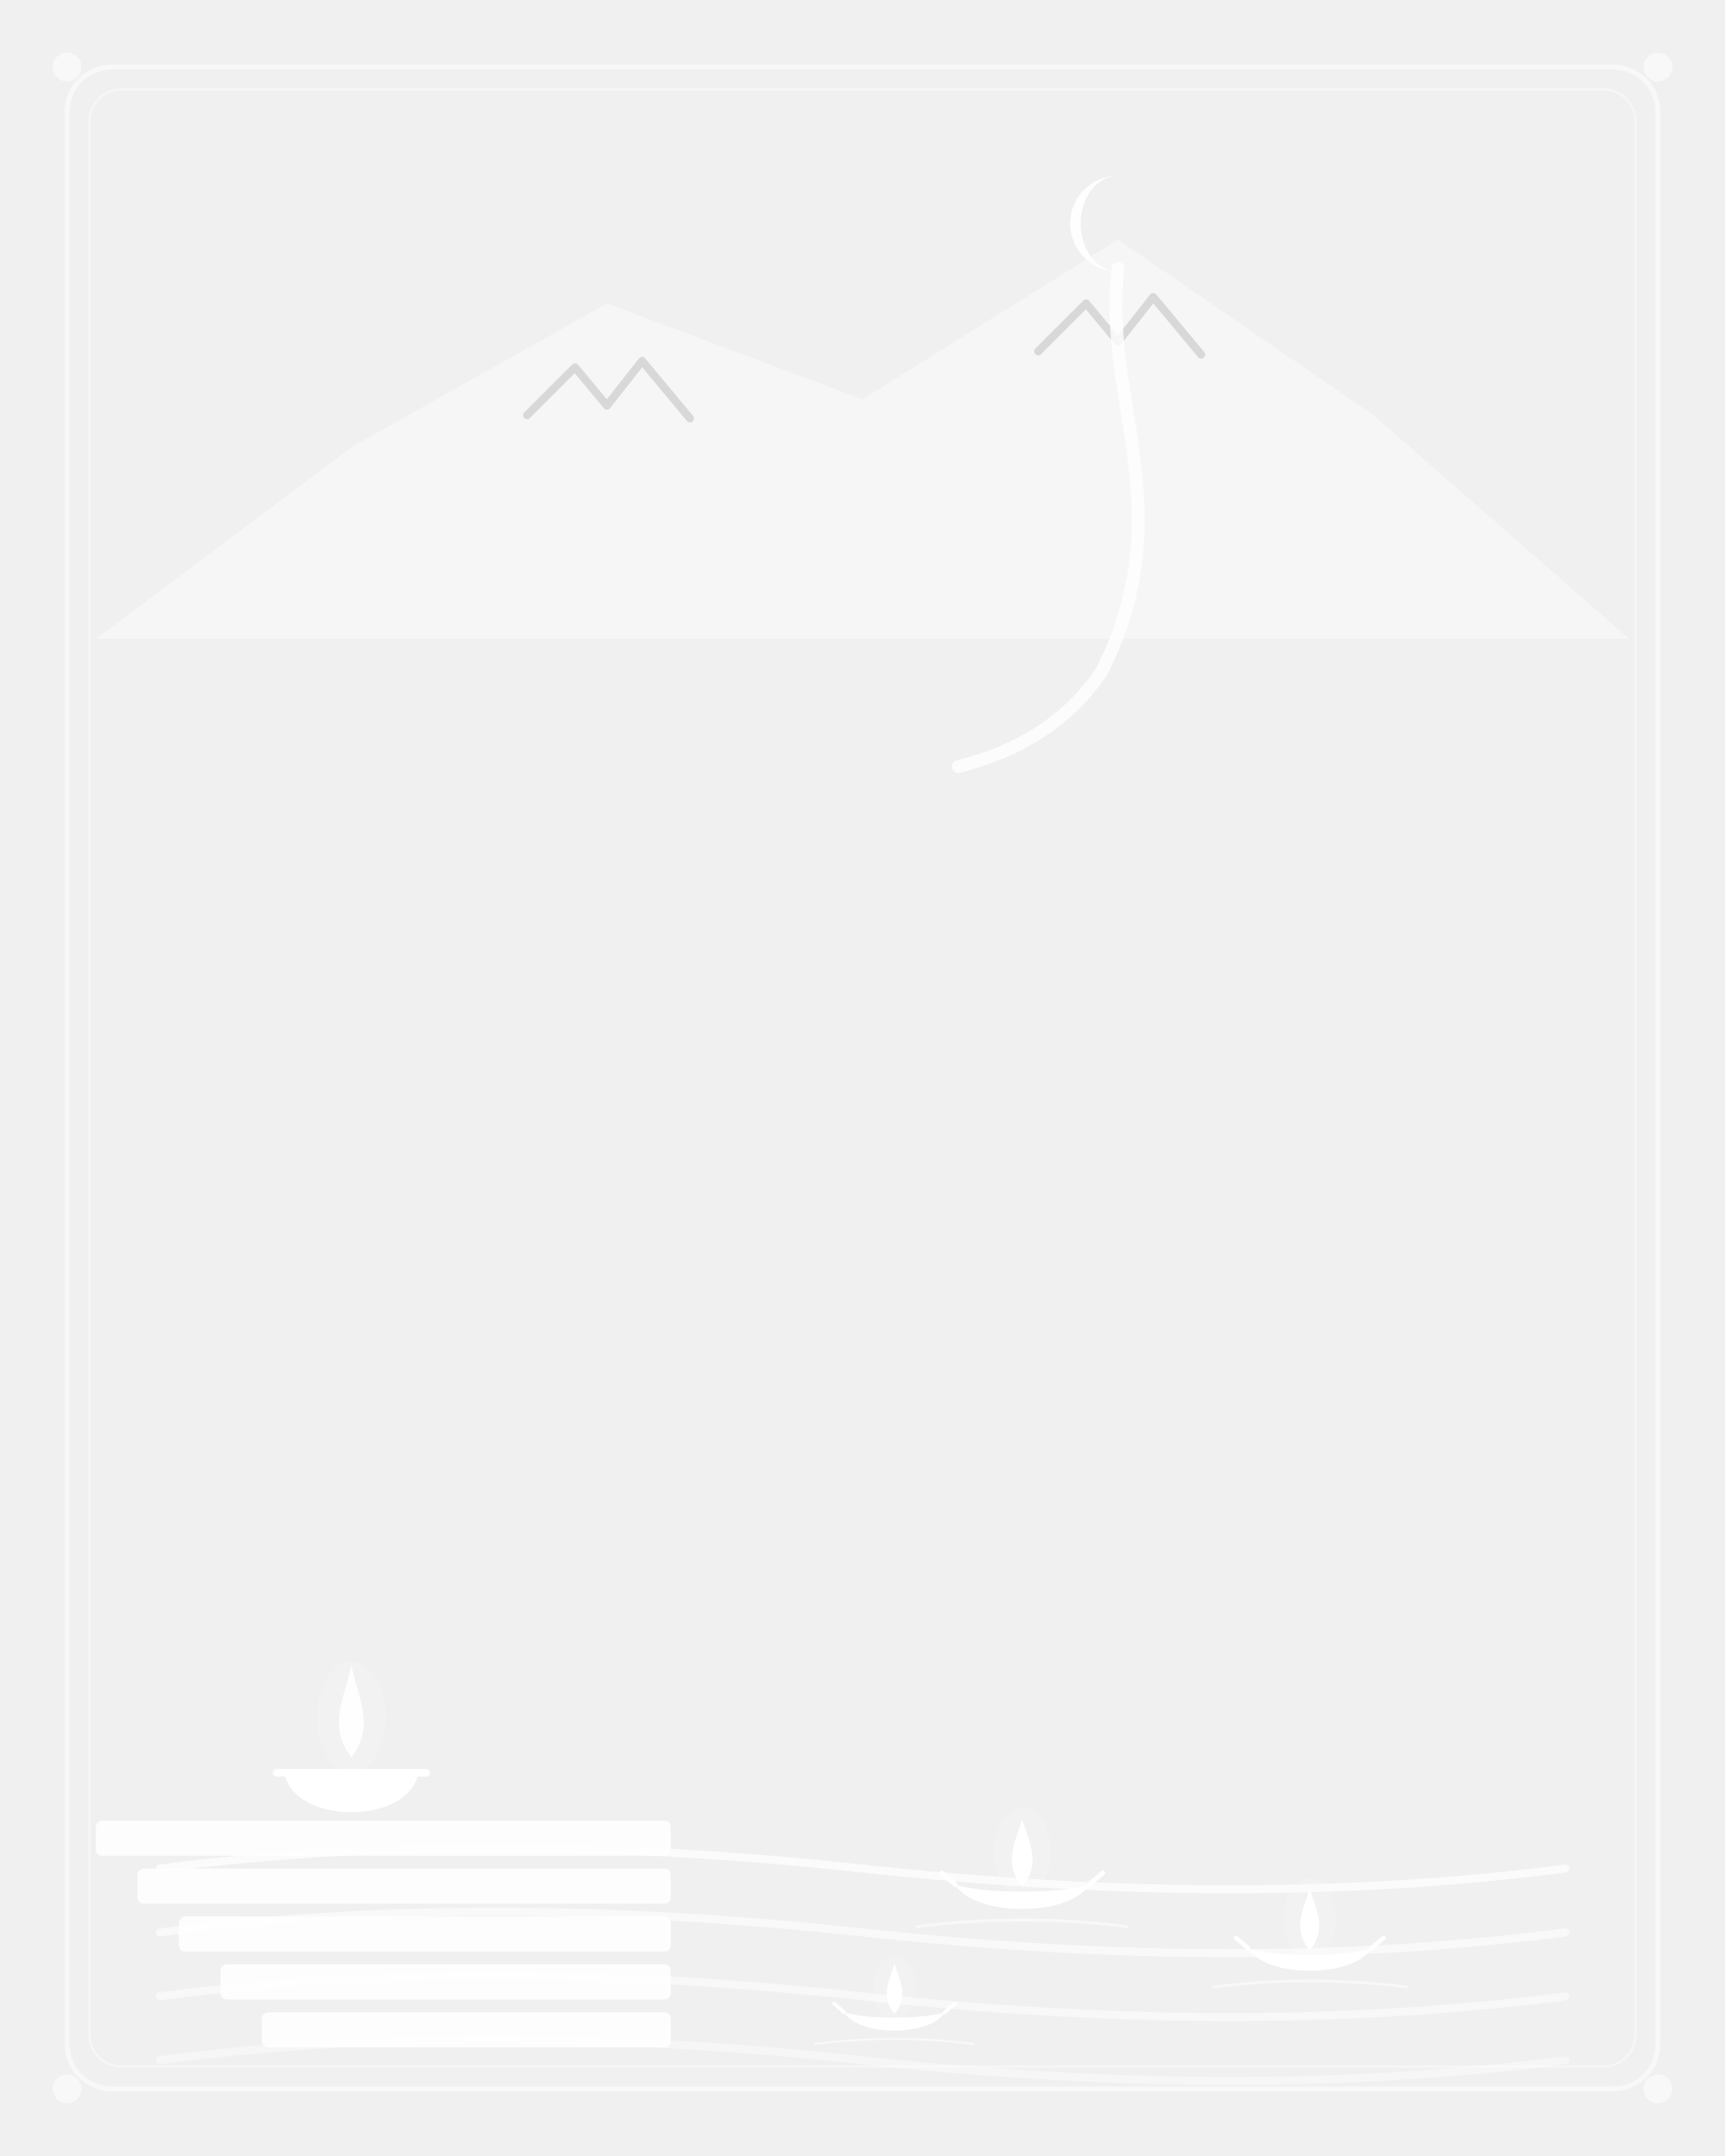
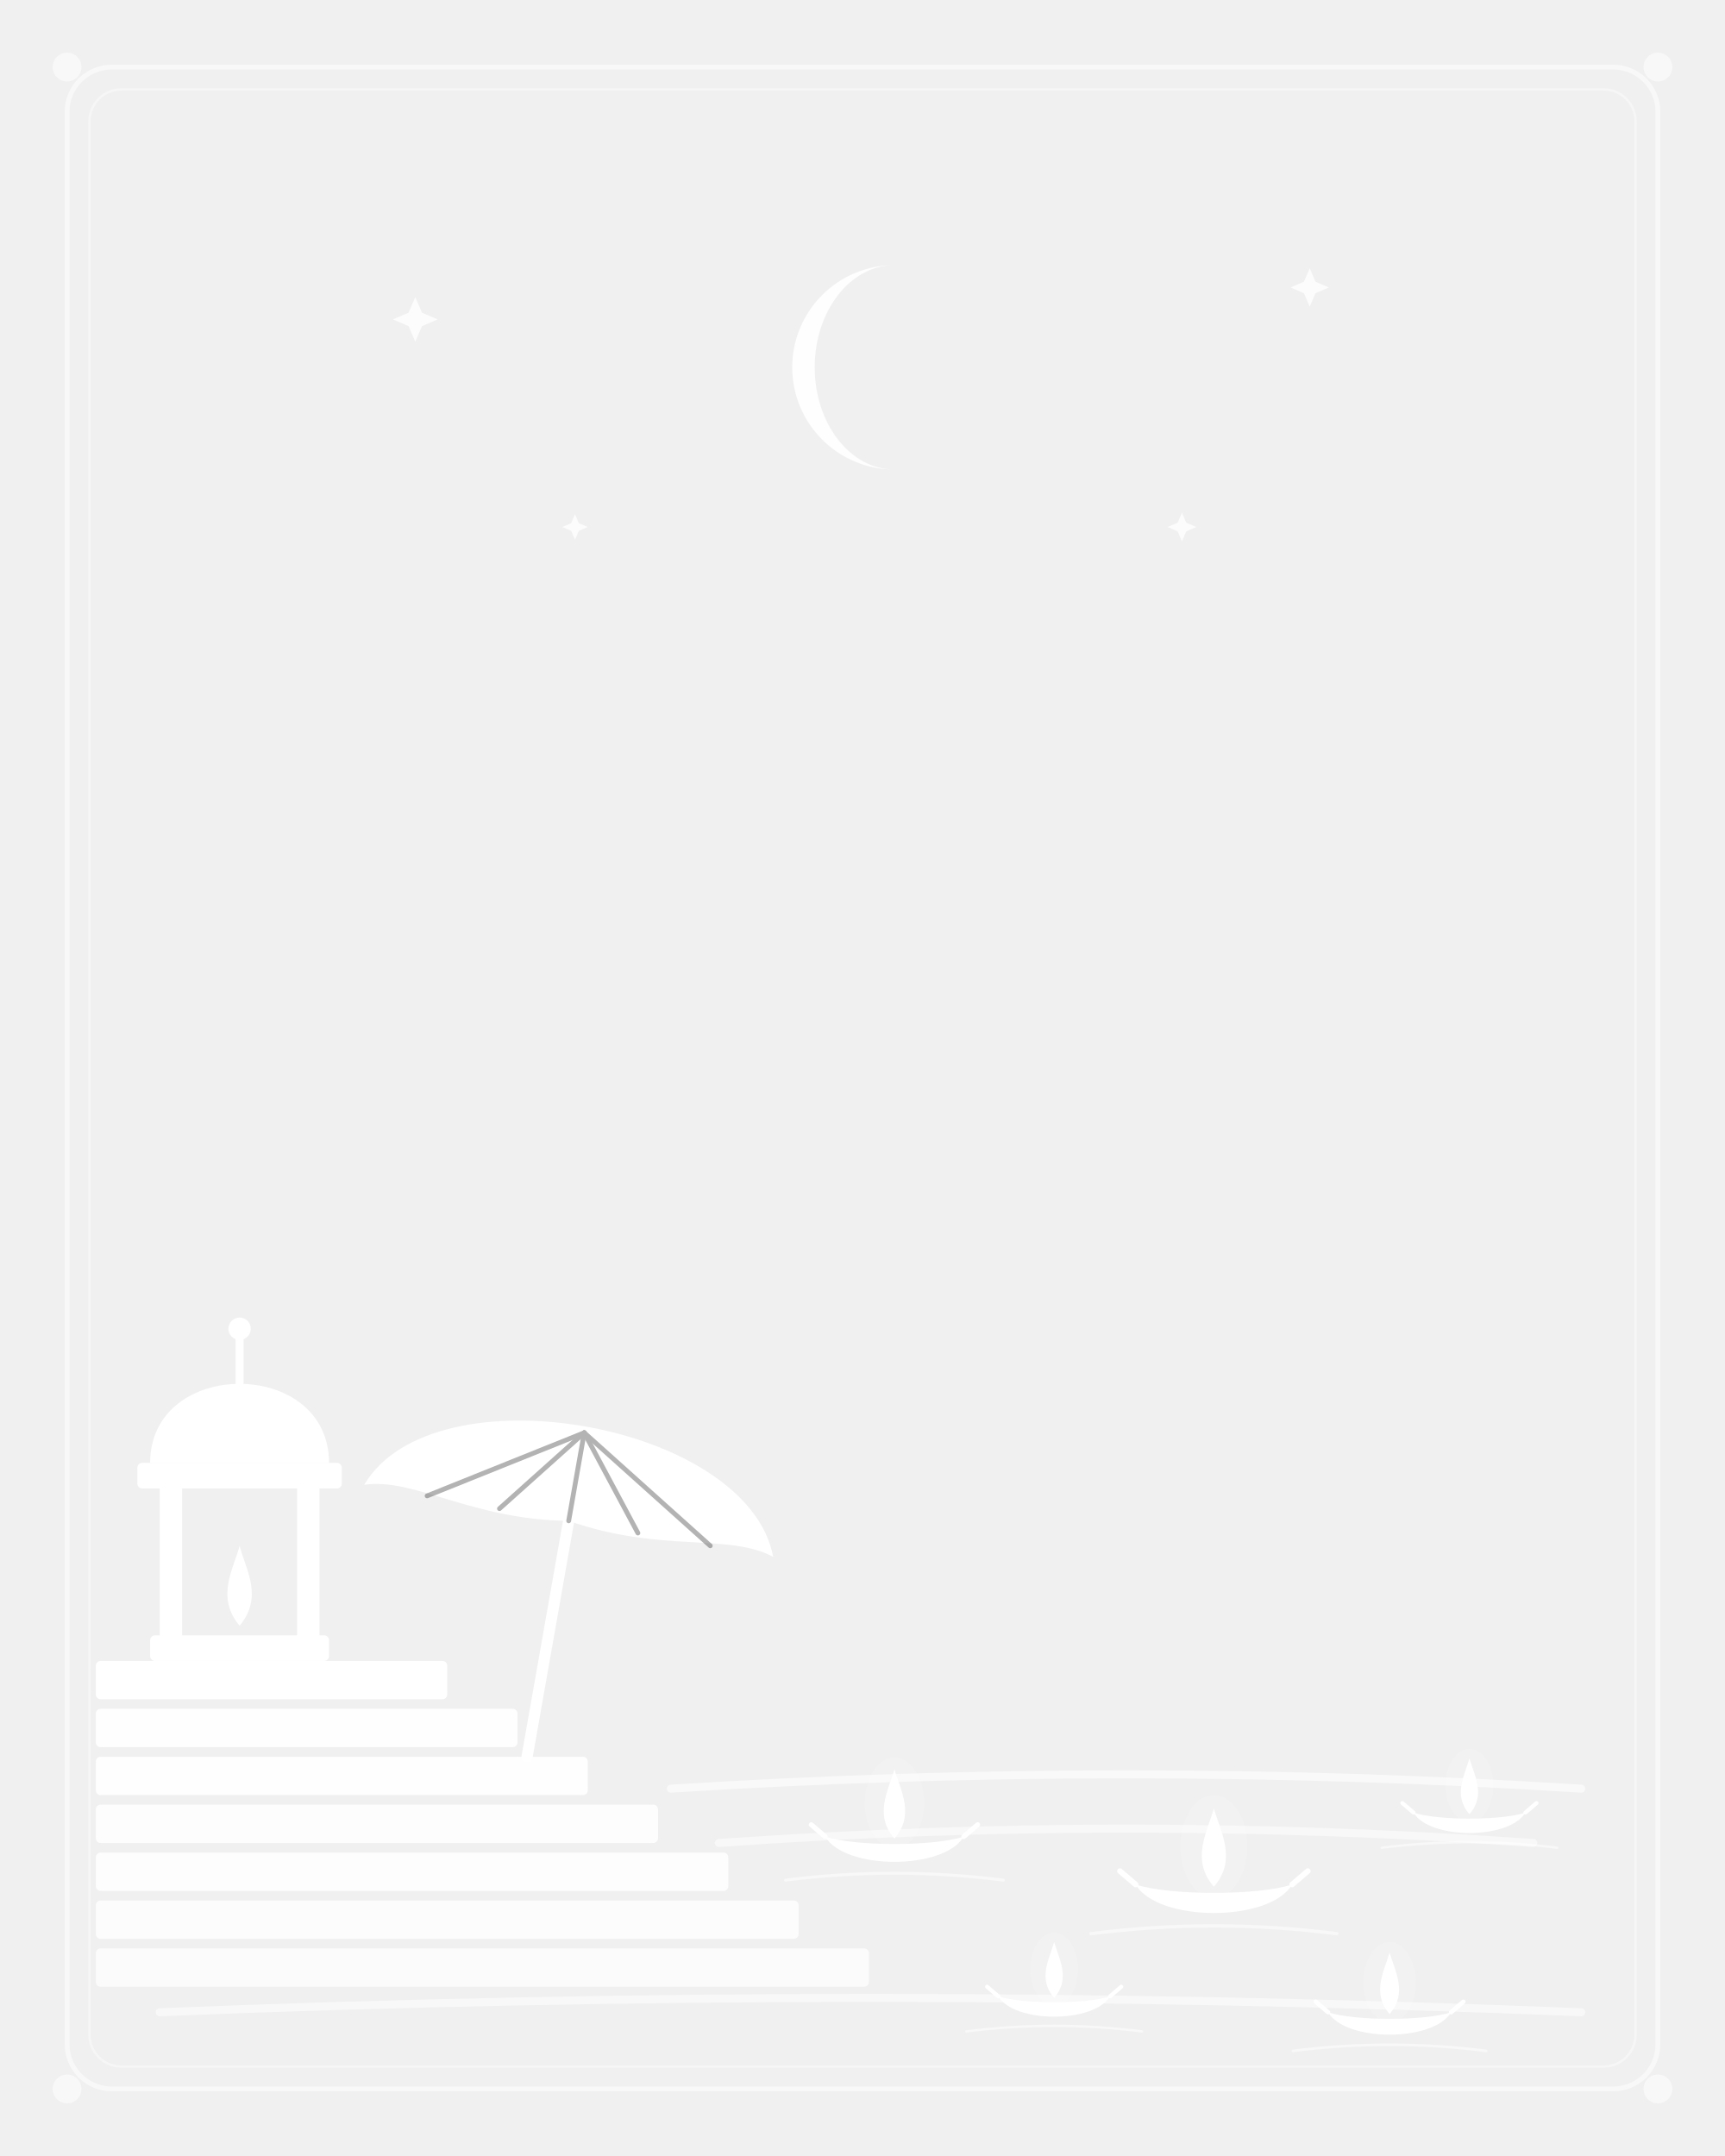
<svg xmlns="http://www.w3.org/2000/svg" viewBox="0 0 1080 1350" width="1080" height="1350">
  <g fill="#fff" stroke="#fff" stroke-linecap="round" stroke-linejoin="round">
    <rect x="42" y="42" width="996" height="1266" rx="28" fill="none" stroke-width="3" stroke-opacity="0.55" />
    <rect x="56" y="56" width="968" height="1238" rx="20" fill="none" stroke-width="1.5" stroke-opacity="0.385" />
    <circle cx="42" cy="42" r="9" stroke="none" fill-opacity="0.55" />
    <circle cx="1038" cy="42" r="9" stroke="none" fill-opacity="0.55" />
    <circle cx="42" cy="1308" r="9" stroke="none" fill-opacity="0.55" />
    <circle cx="1038" cy="1308" r="9" stroke="none" fill-opacity="0.55" />
-     <g opacity="0.4">
-       <path d="M60 400 L220 280 L380 190 L540 250 L700 150 L860 260 L1020 400 Z" stroke="none" fill-opacity="1" />
+     <path d="M560 166 A 64 64 0 1 0 560 294 A 49.92 64 0 1 1 560 166Z" stroke="none" fill-opacity="0.9" />
+     <path d="M260 186 L264.2 195.8 L274 200 L264.2 204.2 L260 214 L255.8 204.2 L246 200 L255.8 195.8Z" stroke="none" fill-opacity="0.8" />
+     <path d="M820 168 L823.6 176.4 L832 180 L823.6 183.6 L820 192 L816.4 183.6 L808 180 L816.4 176.4Z" stroke="none" fill-opacity="0.8" />
+     <path d="M360 322 L362.4 327.6 L368 330 L362.4 332.4 L360 338 L357.6 332.4 L352 330 L357.6 327.6Z" stroke="none" fill-opacity="0.8" />
+     <path d="M740 321 L742.7 327.3 L749 330 L742.7 332.7 L740 339 L737.3 332.7 L731 330 L737.3 327.3Z" stroke="none" fill-opacity="0.8" />
+     <rect x="60" y="1040" width="220" height="24" rx="3" stroke="none" fill-opacity="1.00" />
+     <rect x="60" y="1070" width="264" height="24" rx="3" stroke="none" fill-opacity="0.96" />
+     <rect x="60" y="1100" width="308" height="24" rx="3" stroke="none" fill-opacity="0.92" />
+     <rect x="60" y="1130" width="352" height="24" rx="3" stroke="none" fill-opacity="0.88" />
+     <rect x="60" y="1160" width="396" height="24" rx="3" stroke="none" fill-opacity="0.84" />
+     <rect x="60" y="1190" width="440" height="24" rx="3" stroke="none" fill-opacity="0.80" />
+     <rect x="60" y="1220" width="484" height="24" rx="3" stroke="none" fill-opacity="0.76" />
+     <rect x="94" y="1024" width="112" height="16" rx="3" stroke="none" />
+     <rect x="100" y="930" width="14" height="96" stroke="none" />
+     <rect x="186" y="930" width="14" height="96" stroke="none" />
+     <rect x="86" y="916" width="128" height="16" rx="3" stroke="none" />
+     <path d="M94 916 C 94 850 206 850 206 916Z" stroke="none" />
+     <path d="M150 868 L150 836" stroke-width="5" />
+     <circle cx="150" cy="832" r="7" stroke="none" />
+     <path d="M150 1018 C 135 1000 146 983 150 968 C 154 983 165 1000 150 1018Z" stroke="none" fill-opacity="1" />
+     <g transform="translate(330 1100) rotate(10)">
+       <path d="M0 0 L0 -170" stroke-width="7" />
+       <path d="M-130 -150 C -100 -230 100 -230 130 -150 C 100 -160 60 -140 0 -150 C -60 -140 -100 -160 -130 -150Z" stroke="none" />
      <g fill="#000" stroke="#000" opacity="0.3">
-         <path d="M330 260 L360 230 L380 254 L402 226 L432 262" fill="none" stroke-width="5" />
-         <path d="M650 220 L680 190 L700 214 L722 186 L752 222" fill="none" stroke-width="5" />
+         <path d="M0 -206 L-90 -150" stroke-width="3" />
+         <path d="M0 -206 L-44 -150" stroke-width="3" />
+         <path d="M0 -206 L0 -150" stroke-width="3" />
+         <path d="M0 -206 L44 -150" stroke-width="3" />
+         <path d="M0 -206 L90 -150" stroke-width="3" />
      </g>
    </g>
-     <path d="M700 110 A 30 30 0 1 0 700 170 A 23.4 30 0 1 1 700 110Z" stroke="none" fill-opacity="0.9" />
-     <path d="M700 168 C 690 250 740 320 690 420 C 670 450 640 470 600 480" fill="none" stroke-width="8" stroke-opacity=".8" />
-     <rect x="60" y="1140" width="360" height="22" rx="4" stroke="none" fill-opacity=".85" />
-     <rect x="86" y="1170" width="334" height="22" rx="4" stroke="none" fill-opacity=".85" />
-     <rect x="112" y="1200" width="308" height="22" rx="4" stroke="none" fill-opacity=".85" />
-     <rect x="138" y="1230" width="282" height="22" rx="4" stroke="none" fill-opacity=".85" />
-     <rect x="164" y="1260" width="256" height="22" rx="4" stroke="none" fill-opacity=".85" />
-     <path d="M100 1170 Q 300 1144 540 1170 T 980 1170" fill="none" stroke-width="5" stroke-opacity="0.70" />
-     <path d="M100 1210 Q 300 1184 540 1210 T 980 1210" fill="none" stroke-width="5" stroke-opacity="0.60" />
-     <path d="M100 1250 Q 300 1224 540 1250 T 980 1250" fill="none" stroke-width="5" stroke-opacity="0.50" />
-     <path d="M100 1290 Q 300 1264 540 1290 T 980 1290" fill="none" stroke-width="5" stroke-opacity="0.40" />
-     <g transform="translate(640 1180) scale(0.6)">
+     <path d="M420 1120 Q 705 1102 990 1120" fill="none" stroke-width="5" stroke-opacity="0.60" />
+     <path d="M450 1154 Q 705 1136 960 1154" fill="none" stroke-width="5" stroke-opacity="0.50" />
+     <path d="M100 1260 Q 545 1242 990 1260" fill="none" stroke-width="5" stroke-opacity="0.55" />
+     <g transform="translate(560 1150) scale(0.62)">
      <path d="M-70 0 C -50 34 50 34 70 0 C 40 10 -40 10 -70 0Z" stroke="none" />
      <path d="M-70 0 L-84 -12 M70 0 L84 -12" stroke-width="5" fill="none" />
      <path d="M0 2 C -21 -22 -6 -47 0 -68 C 6 -47 21 -22 0 2Z" stroke="none" fill-opacity="1" />
      <ellipse cx="0" cy="-34" rx="30" ry="46" stroke="none" fill-opacity=".12" />
      <path d="M-110 44 Q 0 30 110 44" fill="none" stroke-width="3" stroke-opacity=".5" />
    </g>
-     <g transform="translate(820 1220) scale(0.55)">
+     <g transform="translate(760 1180) scale(0.7)">
      <path d="M-70 0 C -50 34 50 34 70 0 C 40 10 -40 10 -70 0Z" stroke="none" />
      <path d="M-70 0 L-84 -12 M70 0 L84 -12" stroke-width="5" fill="none" />
      <path d="M0 2 C -21 -22 -6 -47 0 -68 C 6 -47 21 -22 0 2Z" stroke="none" fill-opacity="1" />
      <ellipse cx="0" cy="-34" rx="30" ry="46" stroke="none" fill-opacity=".12" />
      <path d="M-110 44 Q 0 30 110 44" fill="none" stroke-width="3" stroke-opacity=".5" />
    </g>
-     <g transform="translate(560 1260) scale(0.45)">
+     <g transform="translate(920 1135) scale(0.5)">
      <path d="M-70 0 C -50 34 50 34 70 0 C 40 10 -40 10 -70 0Z" stroke="none" />
      <path d="M-70 0 L-84 -12 M70 0 L84 -12" stroke-width="5" fill="none" />
      <path d="M0 2 C -21 -22 -6 -47 0 -68 C 6 -47 21 -22 0 2Z" stroke="none" fill-opacity="1" />
      <ellipse cx="0" cy="-34" rx="30" ry="46" stroke="none" fill-opacity=".12" />
      <path d="M-110 44 Q 0 30 110 44" fill="none" stroke-width="3" stroke-opacity=".5" />
    </g>
-     <path d="M178.0 1110 C 184.0 1143.0 256.0 1143.0 262.0 1110 Z" stroke="none" />
-     <path d="M173.2 1110 L 266.8 1110" stroke-width="4.8" />
-     <path d="M220 1100.4 C 204.4 1080.0 216.4 1062.0 220 1042.8 C 223.6 1062.0 235.6 1080.0 220 1100.4 Z" stroke="none" fill-opacity=".95" />
-     <ellipse cx="220" cy="1075.2" rx="21.6" ry="34.8" stroke="none" fill-opacity=".12" />
+     <g transform="translate(660 1250) scale(0.5)">
+       <path d="M-70 0 C -50 34 50 34 70 0 C 40 10 -40 10 -70 0Z" stroke="none" />
+       <path d="M-70 0 L-84 -12 M70 0 L84 -12" stroke-width="5" fill="none" />
+       <path d="M0 2 C -21 -22 -6 -47 0 -68 C 6 -47 21 -22 0 2Z" stroke="none" fill-opacity="1" />
+       <ellipse cx="0" cy="-34" rx="30" ry="46" stroke="none" fill-opacity=".12" />
+       <path d="M-110 44 Q 0 30 110 44" fill="none" stroke-width="3" stroke-opacity=".5" />
+     </g>
+     <g transform="translate(870 1260) scale(0.55)">
+       <path d="M-70 0 C -50 34 50 34 70 0 C 40 10 -40 10 -70 0Z" stroke="none" />
+       <path d="M-70 0 L-84 -12 M70 0 L84 -12" stroke-width="5" fill="none" />
+       <path d="M0 2 C -21 -22 -6 -47 0 -68 C 6 -47 21 -22 0 2Z" stroke="none" fill-opacity="1" />
+       <ellipse cx="0" cy="-34" rx="30" ry="46" stroke="none" fill-opacity=".12" />
+       <path d="M-110 44 Q 0 30 110 44" fill="none" stroke-width="3" stroke-opacity=".5" />
+     </g>
  </g>
</svg>
